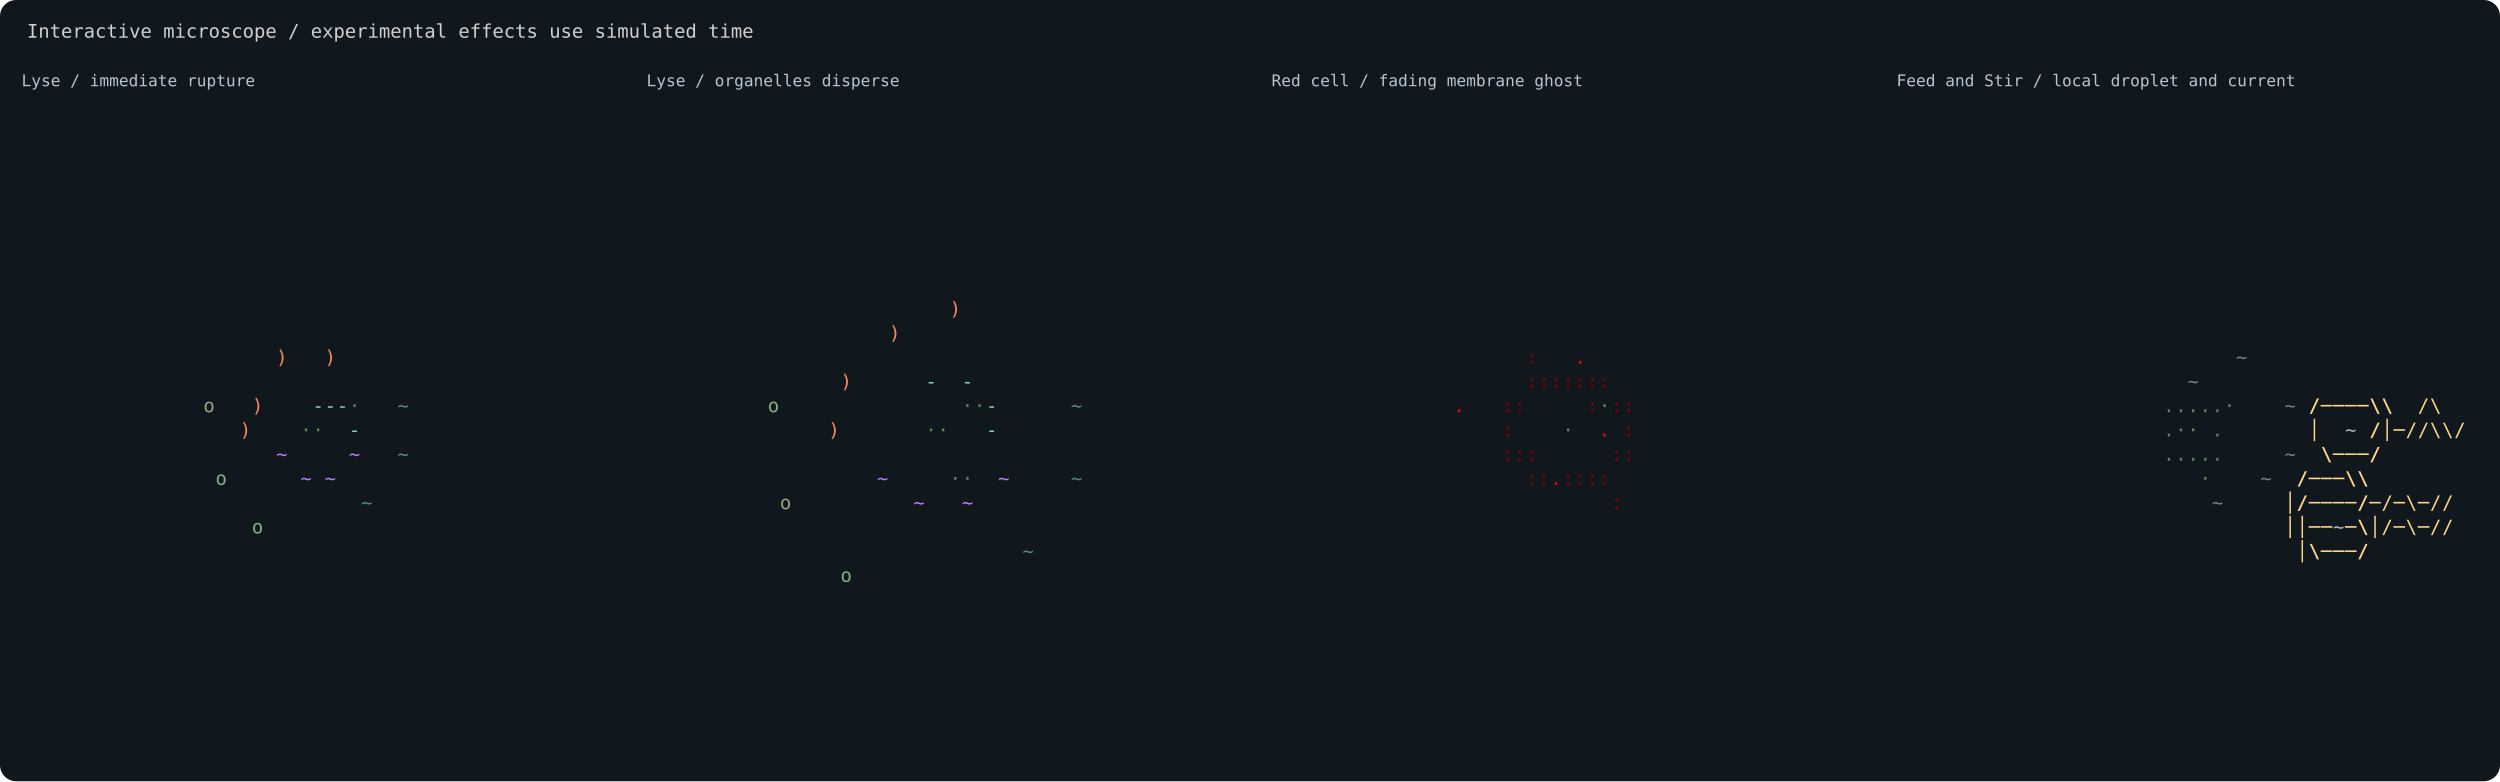
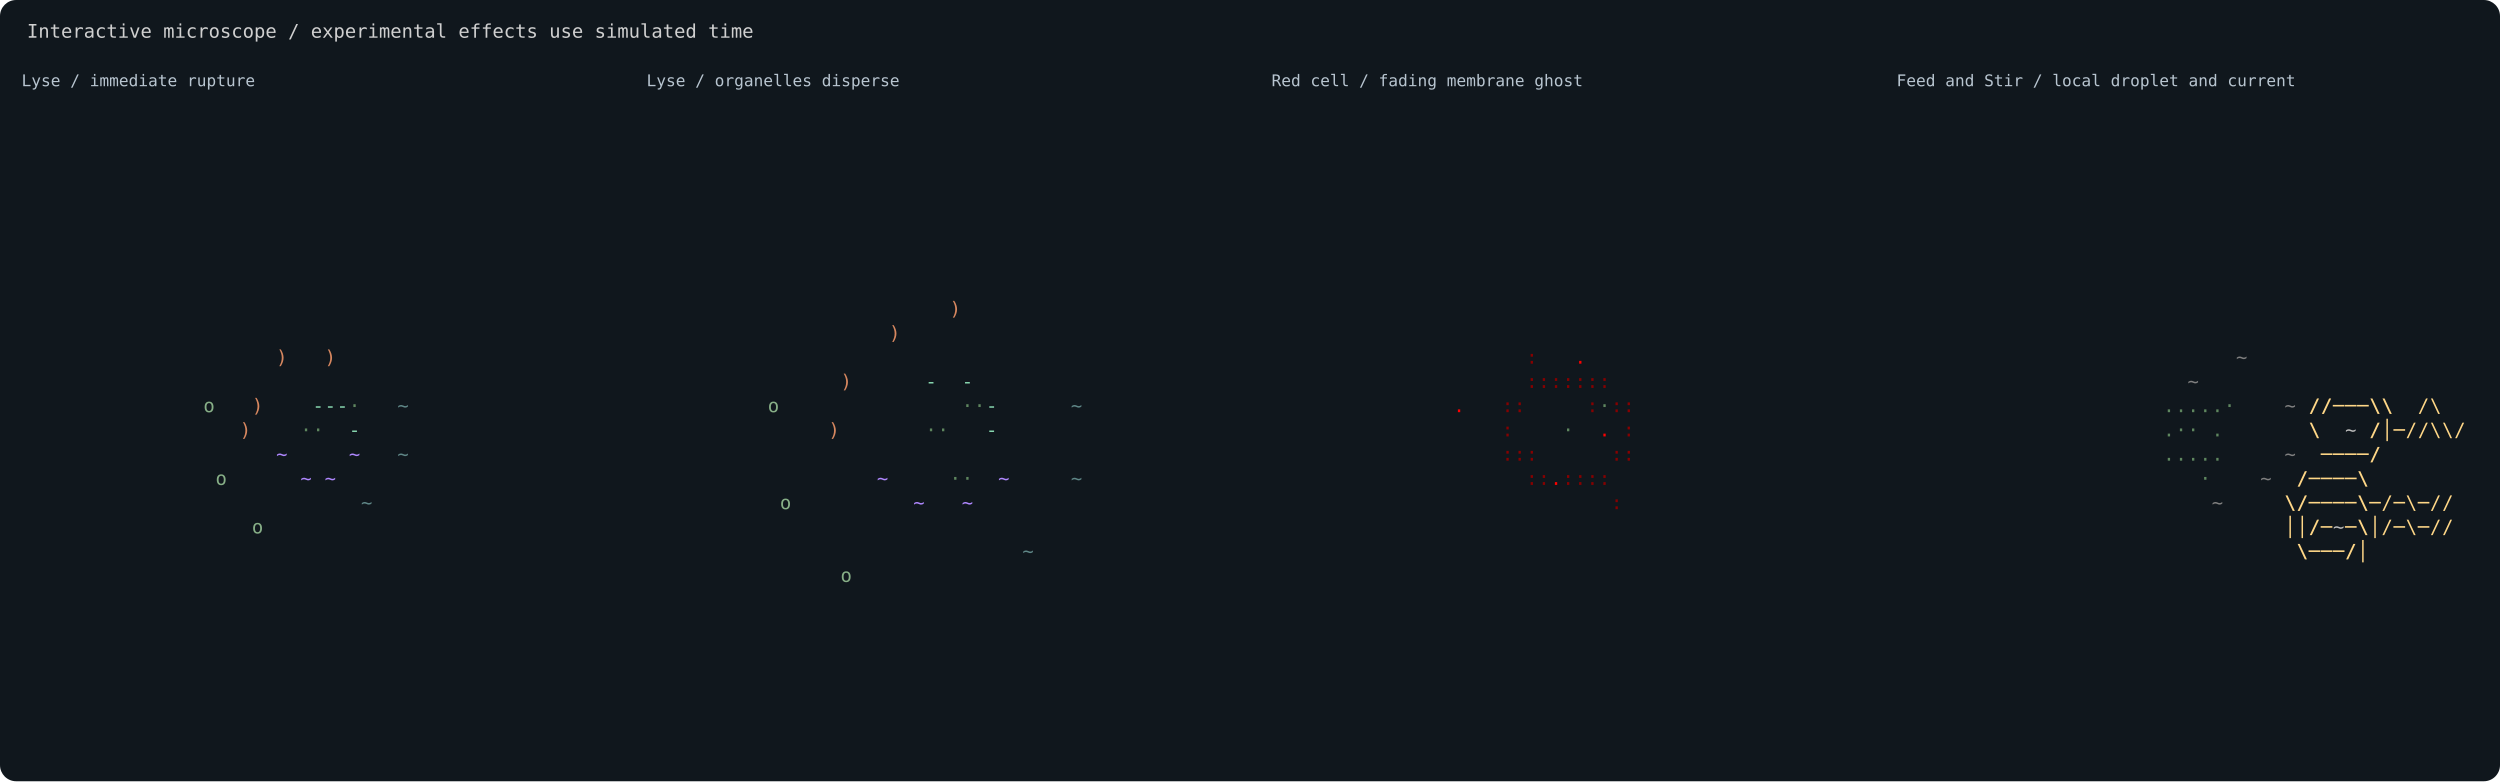
<svg xmlns="http://www.w3.org/2000/svg" width="1856" height="580" viewBox="0 0 1856 580">
  <rect width="1856" height="580" rx="12" fill="#10171d" />
  <g font-family="DejaVu Sans Mono,monospace" font-size="14" xml:space="preserve">
    <text x="20" y="28" fill="#d0d0d0">Interactive microscope / experimental effects use simulated time</text>
    <text x="16" y="64" fill="#b8c5d0" font-size="12">Lyse / immediate rupture</text>
-     <text x="205" y="270" fill="#ff875f">)</text>
-     <text x="241" y="270" fill="#ff875f">)</text>
+     <text x="205" y="270" fill="#d7875f">)</text>
+     <text x="241" y="270" fill="#d7875f">)</text>
    <text x="151" y="306" fill="#87af87">o</text>
-     <text x="187" y="306" fill="#ff875f">)</text>
+     <text x="187" y="306" fill="#d7875f">)</text>
    <text x="232" y="306" fill="#87d7af">-</text>
    <text x="241" y="306" fill="#87d7af">-</text>
    <text x="250" y="306" fill="#87d7af">-</text>
    <text x="259" y="306" fill="#5f875f">·</text>
    <text x="295" y="306" fill="#5f8787">~</text>
-     <text x="178" y="324" fill="#ff875f">)</text>
+     <text x="178" y="324" fill="#d7875f">)</text>
    <text x="223" y="324" fill="#5f875f">·</text>
    <text x="232" y="324" fill="#5f875f">·</text>
    <text x="259" y="324" fill="#87d7af">-</text>
    <text x="205" y="342" fill="#af87ff">~</text>
    <text x="259" y="342" fill="#af87ff">~</text>
    <text x="295" y="342" fill="#5f8787">~</text>
    <text x="160" y="360" fill="#87af87">o</text>
    <text x="223" y="360" fill="#af87ff">~</text>
    <text x="241" y="360" fill="#af87ff">~</text>
    <text x="268" y="378" fill="#5f8787">~</text>
    <text x="187" y="396" fill="#87af87">o</text>
    <text x="480" y="64" fill="#b8c5d0" font-size="12">Lyse / organelles disperse</text>
-     <text x="705" y="234" fill="#ff875f">)</text>
-     <text x="660" y="252" fill="#ff875f">)</text>
-     <text x="624" y="288" fill="#ff875f">)</text>
+     <text x="705" y="234" fill="#d7875f">)</text>
+     <text x="660" y="252" fill="#d7875f">)</text>
+     <text x="624" y="288" fill="#d7875f">)</text>
    <text x="687" y="288" fill="#87d7af">-</text>
    <text x="714" y="288" fill="#87d7af">-</text>
    <text x="570" y="306" fill="#87af87">o</text>
    <text x="714" y="306" fill="#5f875f">·</text>
    <text x="723" y="306" fill="#5f875f">·</text>
    <text x="732" y="306" fill="#87d7af">-</text>
    <text x="795" y="306" fill="#5f8787">~</text>
-     <text x="615" y="324" fill="#ff875f">)</text>
+     <text x="615" y="324" fill="#d7875f">)</text>
    <text x="687" y="324" fill="#5f875f">·</text>
    <text x="696" y="324" fill="#5f875f">·</text>
    <text x="732" y="324" fill="#87d7af">-</text>
    <text x="651" y="360" fill="#af87ff">~</text>
    <text x="705" y="360" fill="#5f875f">·</text>
    <text x="714" y="360" fill="#5f875f">·</text>
    <text x="741" y="360" fill="#af87ff">~</text>
    <text x="795" y="360" fill="#5f8787">~</text>
    <text x="579" y="378" fill="#87af87">o</text>
    <text x="678" y="378" fill="#af87ff">~</text>
    <text x="714" y="378" fill="#af87ff">~</text>
    <text x="759" y="414" fill="#5f8787">~</text>
    <text x="624" y="432" fill="#87af87">o</text>
    <text x="944" y="64" fill="#b8c5d0" font-size="12">Red cell / fading membrane ghost</text>
    <text x="1133" y="270" fill="#870000">:</text>
    <text x="1169" y="270" fill="#ff0000">.</text>
    <text x="1133" y="288" fill="#870000">:</text>
    <text x="1142" y="288" fill="#870000">:</text>
    <text x="1151" y="288" fill="#870000">:</text>
    <text x="1160" y="288" fill="#870000">:</text>
    <text x="1169" y="288" fill="#870000">:</text>
    <text x="1178" y="288" fill="#870000">:</text>
    <text x="1187" y="288" fill="#870000">:</text>
    <text x="1079" y="306" fill="#ff0000">.</text>
    <text x="1115" y="306" fill="#870000">:</text>
    <text x="1124" y="306" fill="#870000">:</text>
    <text x="1178" y="306" fill="#870000">:</text>
    <text x="1187" y="306" fill="#5f875f">·</text>
    <text x="1196" y="306" fill="#870000">:</text>
    <text x="1205" y="306" fill="#870000">:</text>
    <text x="1115" y="324" fill="#870000">:</text>
    <text x="1160" y="324" fill="#5f875f">·</text>
    <text x="1187" y="324" fill="#ff0000">.</text>
    <text x="1205" y="324" fill="#870000">:</text>
    <text x="1115" y="342" fill="#870000">:</text>
    <text x="1124" y="342" fill="#870000">:</text>
    <text x="1133" y="342" fill="#870000">:</text>
    <text x="1196" y="342" fill="#870000">:</text>
    <text x="1205" y="342" fill="#870000">:</text>
    <text x="1133" y="360" fill="#870000">:</text>
    <text x="1142" y="360" fill="#870000">:</text>
    <text x="1151" y="360" fill="#ff0000">.</text>
    <text x="1160" y="360" fill="#870000">:</text>
    <text x="1169" y="360" fill="#870000">:</text>
    <text x="1178" y="360" fill="#870000">:</text>
    <text x="1187" y="360" fill="#870000">:</text>
    <text x="1196" y="378" fill="#870000">:</text>
    <text x="1408" y="64" fill="#b8c5d0" font-size="12">Feed and Stir / local droplet and current</text>
    <text x="1660" y="270" fill="#808080">~</text>
    <text x="1624" y="288" fill="#808080">~</text>
    <text x="1606" y="306" fill="#5f875f">.</text>
    <text x="1615" y="306" fill="#5f875f">.</text>
    <text x="1624" y="306" fill="#5f875f">.</text>
    <text x="1633" y="306" fill="#5f875f">.</text>
    <text x="1642" y="306" fill="#5f875f">.</text>
    <text x="1651" y="306" fill="#5f875f">·</text>
    <text x="1696" y="306" fill="#808080">~</text>
    <text x="1714" y="306" fill="#ffd787" font-weight="bold">/</text>
-     <text x="1723" y="306" fill="#ffd787" font-weight="bold">─</text>
+     <text x="1723" y="306" fill="#ffd787" font-weight="bold">/</text>
    <text x="1732" y="306" fill="#ffd787" font-weight="bold">─</text>
    <text x="1741" y="306" fill="#ffd787" font-weight="bold">─</text>
    <text x="1750" y="306" fill="#ffd787" font-weight="bold">─</text>
    <text x="1759" y="306" fill="#ffd787" font-weight="bold">\</text>
    <text x="1768" y="306" fill="#ffd787" font-weight="bold">\</text>
    <text x="1795" y="306" fill="#ffd787">/</text>
    <text x="1804" y="306" fill="#ffd787">\</text>
    <text x="1606" y="324" fill="#5f875f">.</text>
    <text x="1615" y="324" fill="#5f875f">·</text>
    <text x="1624" y="324" fill="#5f875f">·</text>
    <text x="1642" y="324" fill="#5f875f">.</text>
-     <text x="1714" y="324" fill="#ffd787" font-weight="bold">│</text>
+     <text x="1714" y="324" fill="#ffd787" font-weight="bold">\</text>
    <text x="1741" y="324" fill="#bcbcbc">~</text>
    <text x="1759" y="324" fill="#ffd787" font-weight="bold">/</text>
    <text x="1768" y="324" fill="#ffd787" font-weight="bold">│</text>
    <text x="1777" y="324" fill="#ffd787">─</text>
    <text x="1786" y="324" fill="#ffd787">/</text>
    <text x="1795" y="324" fill="#ffd787">/</text>
    <text x="1804" y="324" fill="#ffd787">\</text>
    <text x="1813" y="324" fill="#ffd787">\</text>
    <text x="1822" y="324" fill="#ffd787">/</text>
    <text x="1606" y="342" fill="#5f875f">.</text>
    <text x="1615" y="342" fill="#5f875f">.</text>
    <text x="1624" y="342" fill="#5f875f">.</text>
    <text x="1633" y="342" fill="#5f875f">.</text>
    <text x="1642" y="342" fill="#5f875f">.</text>
    <text x="1696" y="342" fill="#808080">~</text>
-     <text x="1723" y="342" fill="#ffd787" font-weight="bold">\</text>
+     <text x="1723" y="342" fill="#ffd787" font-weight="bold">─</text>
    <text x="1732" y="342" fill="#ffd787" font-weight="bold">─</text>
    <text x="1741" y="342" fill="#ffd787" font-weight="bold">─</text>
    <text x="1750" y="342" fill="#ffd787" font-weight="bold">─</text>
    <text x="1759" y="342" fill="#ffd787" font-weight="bold">/</text>
    <text x="1633" y="360" fill="#5f875f">·</text>
    <text x="1678" y="360" fill="#808080">~</text>
    <text x="1705" y="360" fill="#ffd787" font-weight="bold">/</text>
    <text x="1714" y="360" fill="#ffd787" font-weight="bold">─</text>
    <text x="1723" y="360" fill="#ffd787" font-weight="bold">─</text>
    <text x="1732" y="360" fill="#ffd787" font-weight="bold">─</text>
-     <text x="1741" y="360" fill="#ffd787" font-weight="bold">\</text>
+     <text x="1741" y="360" fill="#ffd787" font-weight="bold">─</text>
    <text x="1750" y="360" fill="#ffd787" font-weight="bold">\</text>
    <text x="1642" y="378" fill="#808080">~</text>
-     <text x="1696" y="378" fill="#ffd787" font-weight="bold">│</text>
+     <text x="1696" y="378" fill="#ffd787" font-weight="bold">\</text>
    <text x="1705" y="378" fill="#ffd787" font-weight="bold">/</text>
    <text x="1714" y="378" fill="#ffd787" font-weight="bold">─</text>
    <text x="1723" y="378" fill="#ffd787" font-weight="bold">─</text>
    <text x="1732" y="378" fill="#ffd787" font-weight="bold">─</text>
    <text x="1741" y="378" fill="#ffd787" font-weight="bold">─</text>
-     <text x="1750" y="378" fill="#ffd787" font-weight="bold">/</text>
+     <text x="1750" y="378" fill="#ffd787" font-weight="bold">\</text>
    <text x="1759" y="378" fill="#ffd787">─</text>
    <text x="1768" y="378" fill="#ffd787">/</text>
    <text x="1777" y="378" fill="#ffd787">─</text>
    <text x="1786" y="378" fill="#ffd787">\</text>
    <text x="1795" y="378" fill="#ffd787">─</text>
    <text x="1804" y="378" fill="#ffd787">/</text>
    <text x="1813" y="378" fill="#ffd787">/</text>
    <text x="1696" y="396" fill="#ffd787" font-weight="bold">│</text>
    <text x="1705" y="396" fill="#ffd787" font-weight="bold">│</text>
-     <text x="1714" y="396" fill="#ffd787" font-weight="bold">─</text>
+     <text x="1714" y="396" fill="#ffd787" font-weight="bold">/</text>
    <text x="1723" y="396" fill="#ffd787" font-weight="bold">─</text>
    <text x="1732" y="396" fill="#bcbcbc">~</text>
    <text x="1741" y="396" fill="#ffd787" font-weight="bold">─</text>
    <text x="1750" y="396" fill="#ffd787" font-weight="bold">\</text>
    <text x="1759" y="396" fill="#ffd787" font-weight="bold">│</text>
    <text x="1768" y="396" fill="#ffd787">/</text>
    <text x="1777" y="396" fill="#ffd787">─</text>
    <text x="1786" y="396" fill="#ffd787">\</text>
    <text x="1795" y="396" fill="#ffd787">─</text>
    <text x="1804" y="396" fill="#ffd787">/</text>
    <text x="1813" y="396" fill="#ffd787">/</text>
-     <text x="1705" y="414" fill="#ffd787" font-weight="bold">│</text>
-     <text x="1714" y="414" fill="#ffd787" font-weight="bold">\</text>
+     <text x="1705" y="414" fill="#ffd787" font-weight="bold">\</text>
+     <text x="1714" y="414" fill="#ffd787" font-weight="bold">─</text>
    <text x="1723" y="414" fill="#ffd787" font-weight="bold">─</text>
    <text x="1732" y="414" fill="#ffd787" font-weight="bold">─</text>
-     <text x="1741" y="414" fill="#ffd787" font-weight="bold">─</text>
-     <text x="1750" y="414" fill="#ffd787" font-weight="bold">/</text>
+     <text x="1741" y="414" fill="#ffd787" font-weight="bold">/</text>
+     <text x="1750" y="414" fill="#ffd787" font-weight="bold">│</text>
  </g>
</svg>
